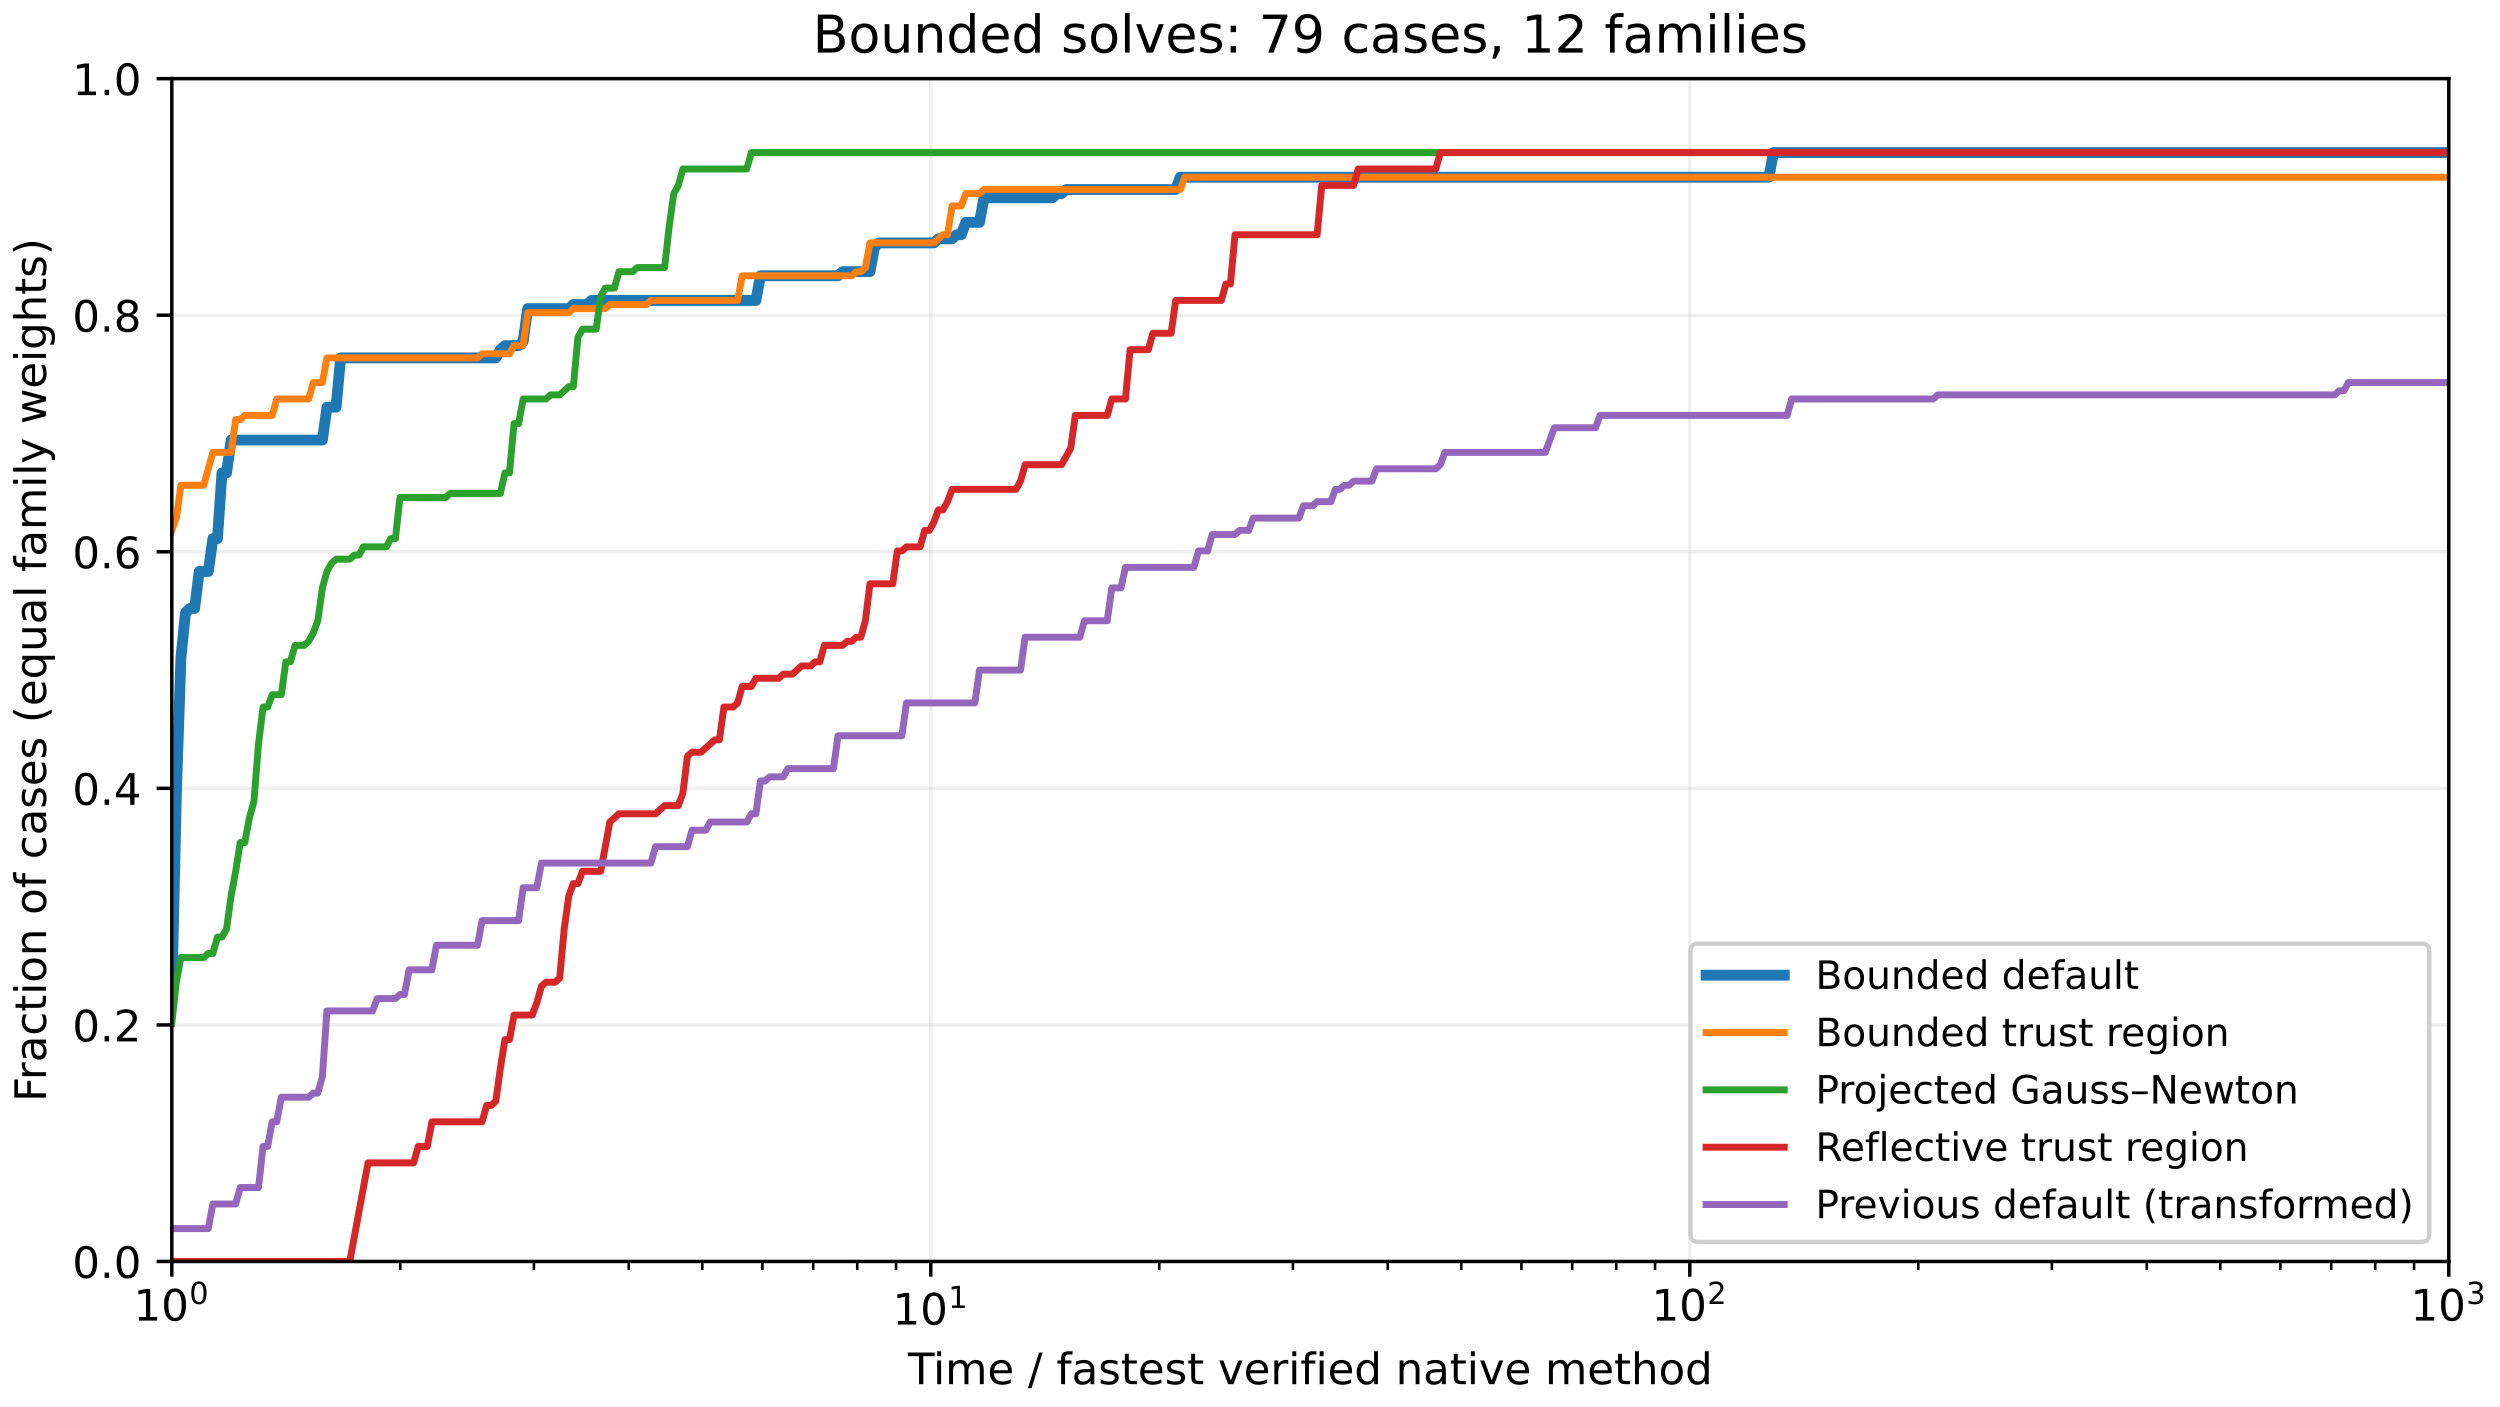
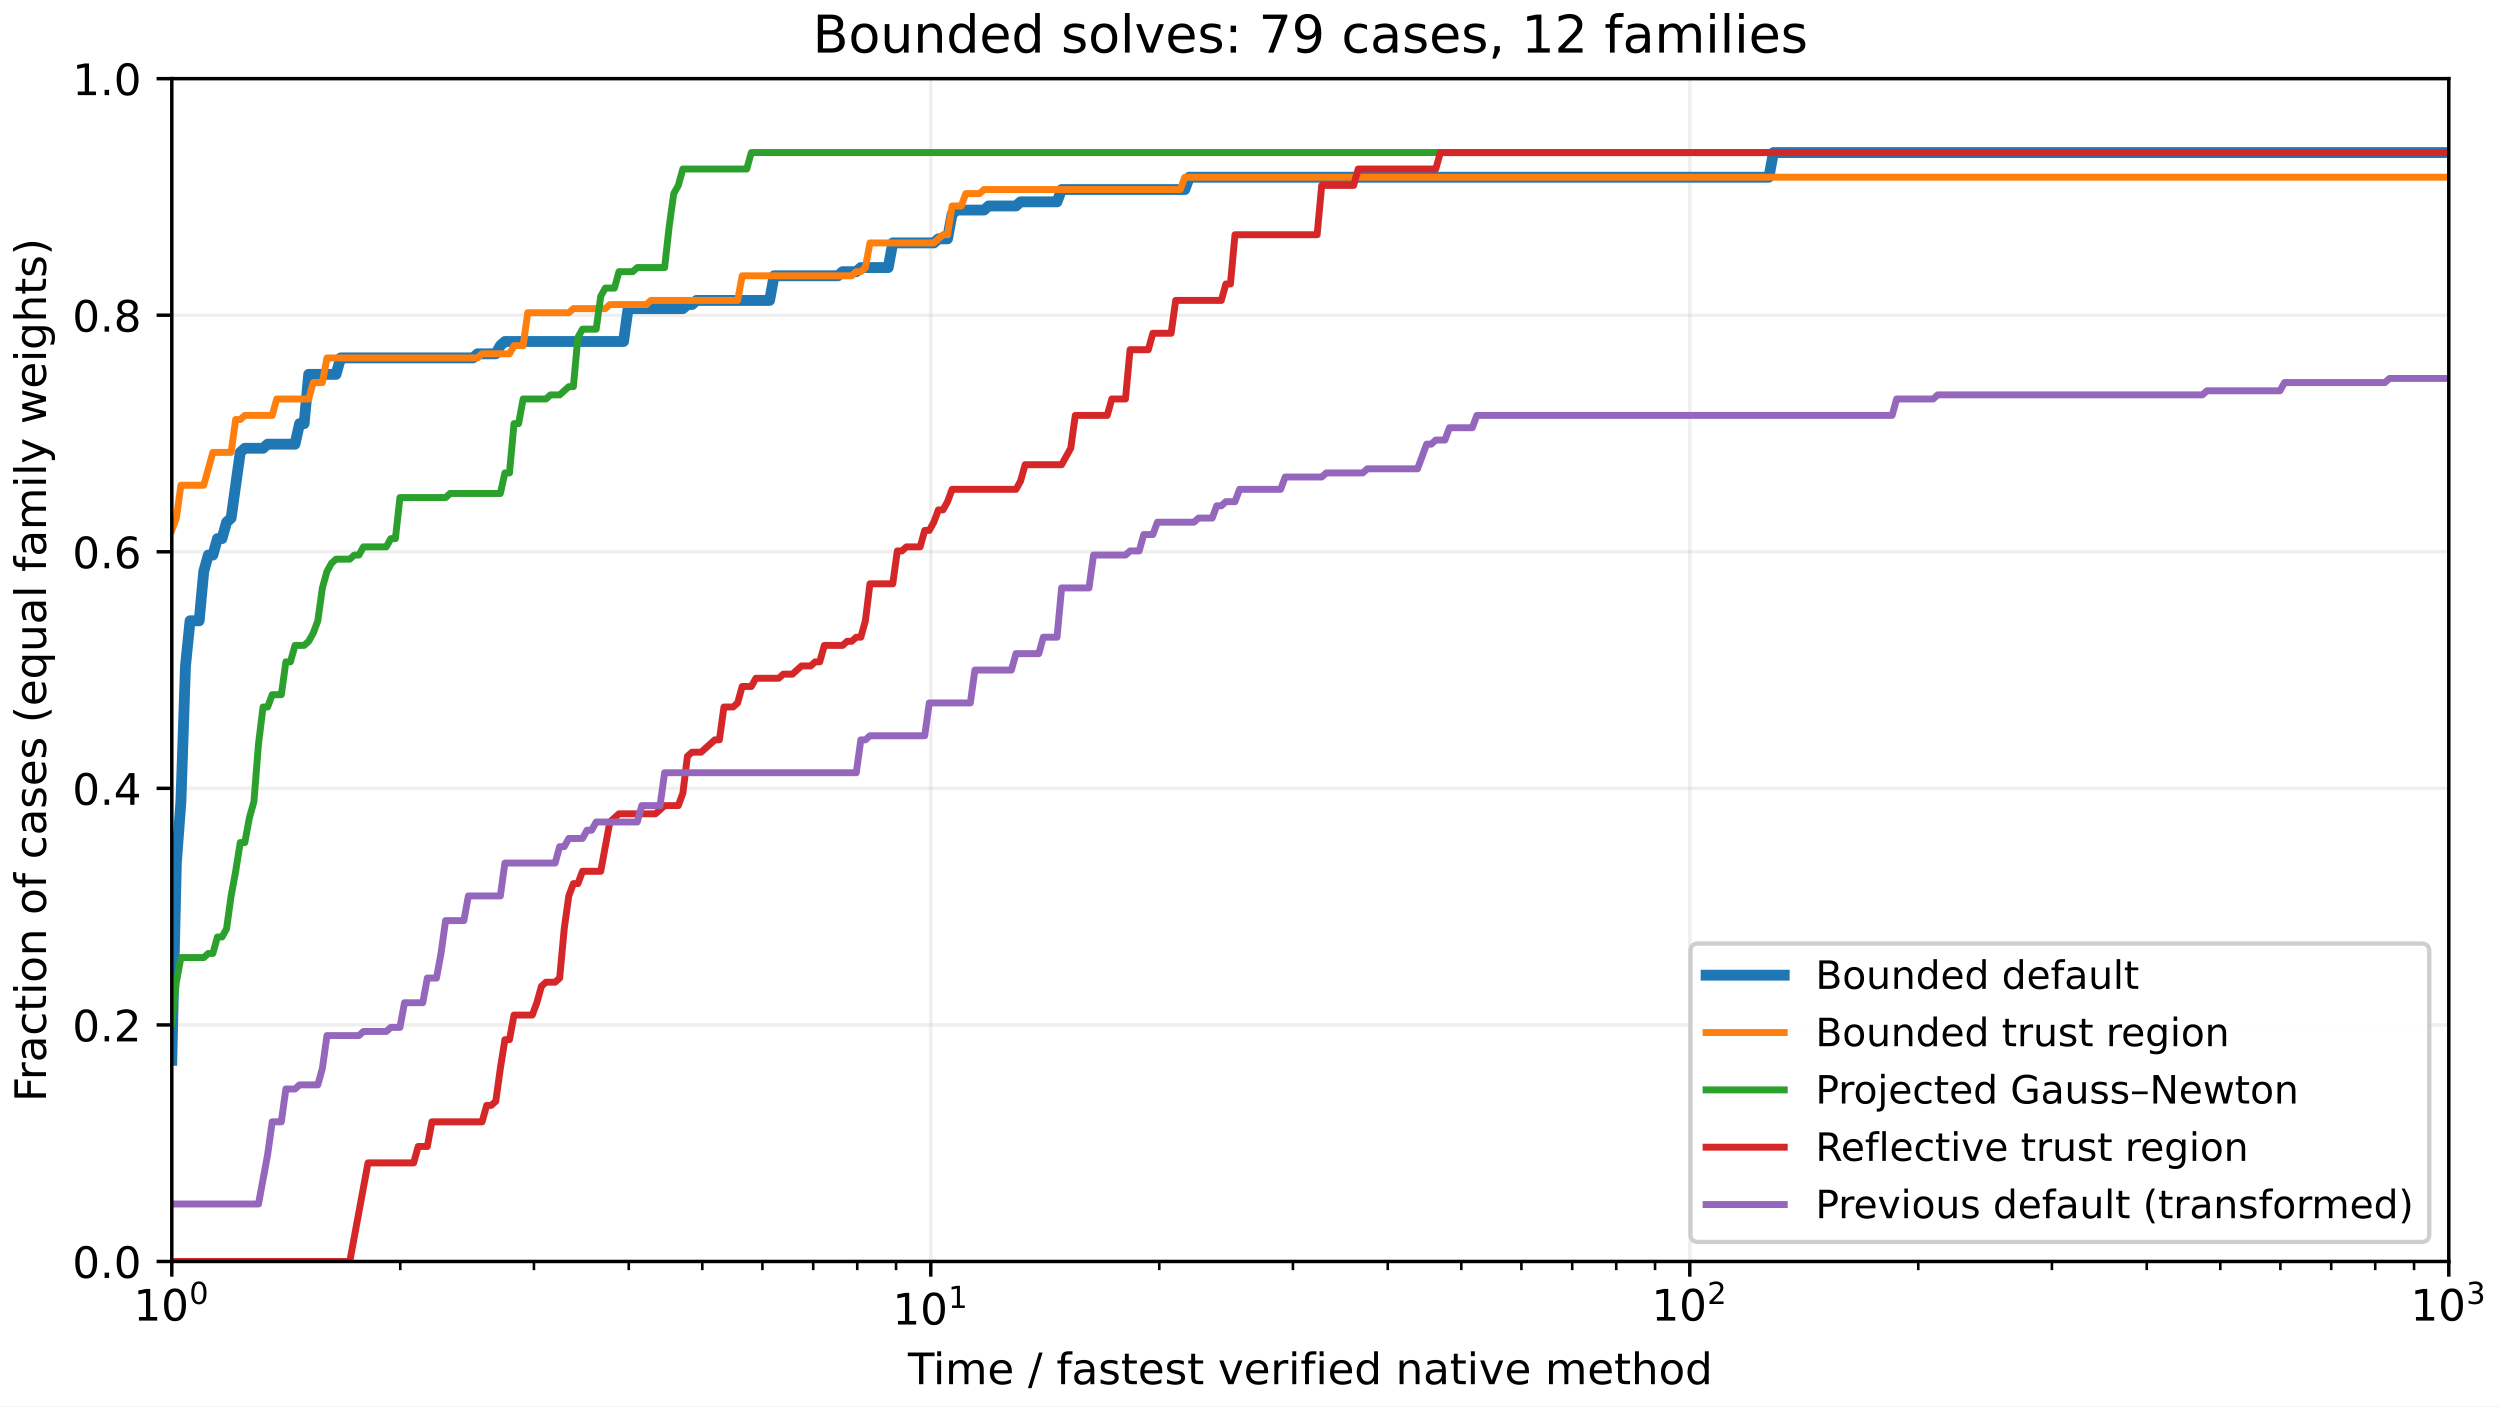
<svg xmlns="http://www.w3.org/2000/svg" xmlns:xlink="http://www.w3.org/1999/xlink" width="576pt" height="324pt" viewBox="0 0 576 324" version="1.1">
  <defs>
    <style type="text/css">*{stroke-linejoin: round; stroke-linecap: butt}</style>
  </defs>
  <g id="figure_1">
    <g id="patch_1">
      <path d="M 0 324 L 576 324 L 576 0 L 0 0 z " style="fill: #ffffff" />
    </g>
    <g id="axes_1">
      <g id="patch_2">
        <path d="M 39.581 290.644 L 564.2 290.644 L 564.2 18.118 L 39.581 18.118 z " style="fill: #ffffff" />
      </g>
      <g id="matplotlib.axis_1">
        <g id="xtick_1">
          <g id="line2d_1">
            <path d="M 39.581 290.644 L 39.581 18.118 " clip-path="url(#pd89ef7a407)" style="fill: none; stroke: #b0b0b0; stroke-opacity: 0.2; stroke-width: 0.8; stroke-linecap: square" />
          </g>
          <g id="line2d_2">
            <defs>
              <path id="m2f83176146" d="M 0 0 L 0 3.5 " style="stroke: #000000; stroke-width: 0.8" />
            </defs>
            <g>
              <use xlink:href="#m2f83176146" x="39.581" y="290.644" style="stroke: #000000; stroke-width: 0.8" />
            </g>
          </g>
          <g id="text_1">
            <g transform="translate(30.78149 305.2419)">
              <text>
                <tspan x="0" y="-0.977" style="font-size: 10px; font-family: 'DejaVu Sans'">1</tspan>
                <tspan x="6.362" y="-0.977" style="font-size: 10px; font-family: 'DejaVu Sans'">0</tspan>
                <tspan x="12.82" y="-4.805" style="font-size: 7px; font-family: 'DejaVu Sans'">0</tspan>
              </text>
            </g>
          </g>
        </g>
        <g id="xtick_2">
          <g id="line2d_3">
            <path d="M 214.454 290.644 L 214.454 18.118 " clip-path="url(#pd89ef7a407)" style="fill: none; stroke: #b0b0b0; stroke-opacity: 0.2; stroke-width: 0.8; stroke-linecap: square" />
          </g>
          <g id="line2d_4">
            <g>
              <use xlink:href="#m2f83176146" x="214.454" y="290.644" style="stroke: #000000; stroke-width: 0.8" />
            </g>
          </g>
          <g id="text_2">
            <g transform="translate(205.6542 305.2419)">
              <text>
                <tspan x="0" y="-0.064" style="font-size: 10px; font-family: 'DejaVu Sans'">1</tspan>
                <tspan x="6.362" y="-0.064" style="font-size: 10px; font-family: 'DejaVu Sans'">0</tspan>
                <tspan x="12.82" y="-3.892" style="font-size: 7px; font-family: 'DejaVu Sans'">1</tspan>
              </text>
            </g>
          </g>
        </g>
        <g id="xtick_3">
          <g id="line2d_5">
            <path d="M 389.327 290.644 L 389.327 18.118 " clip-path="url(#pd89ef7a407)" style="fill: none; stroke: #b0b0b0; stroke-opacity: 0.2; stroke-width: 0.8; stroke-linecap: square" />
          </g>
          <g id="line2d_6">
            <g>
              <use xlink:href="#m2f83176146" x="389.327" y="290.644" style="stroke: #000000; stroke-width: 0.8" />
            </g>
          </g>
          <g id="text_3">
            <g transform="translate(380.527 305.2419)">
              <text>
                <tspan x="0" y="-0.977" style="font-size: 10px; font-family: 'DejaVu Sans'">1</tspan>
                <tspan x="6.362" y="-0.977" style="font-size: 10px; font-family: 'DejaVu Sans'">0</tspan>
                <tspan x="12.82" y="-4.805" style="font-size: 7px; font-family: 'DejaVu Sans'">2</tspan>
              </text>
            </g>
          </g>
        </g>
        <g id="xtick_4">
          <g id="line2d_7">
            <path d="M 564.2 290.644 L 564.2 18.118 " clip-path="url(#pd89ef7a407)" style="fill: none; stroke: #b0b0b0; stroke-opacity: 0.2; stroke-width: 0.8; stroke-linecap: square" />
          </g>
          <g id="line2d_8">
            <g>
              <use xlink:href="#m2f83176146" x="564.2" y="290.644" style="stroke: #000000; stroke-width: 0.8" />
            </g>
          </g>
          <g id="text_4">
            <g transform="translate(555.3998 305.2419)">
              <text>
                <tspan x="0" y="-0.977" style="font-size: 10px; font-family: 'DejaVu Sans'">1</tspan>
                <tspan x="6.362" y="-0.977" style="font-size: 10px; font-family: 'DejaVu Sans'">0</tspan>
                <tspan x="12.82" y="-4.805" style="font-size: 7px; font-family: 'DejaVu Sans'">3</tspan>
              </text>
            </g>
          </g>
        </g>
        <g id="xtick_5">
          <g id="line2d_9">
            <defs>
              <path id="ma5350224ff" d="M 0 0 L 0 2 " style="stroke: #000000; stroke-width: 0.6" />
            </defs>
            <g>
              <use xlink:href="#ma5350224ff" x="92.223" y="290.644" style="stroke: #000000; stroke-width: 0.6" />
            </g>
          </g>
        </g>
        <g id="xtick_6">
          <g id="line2d_10">
            <g>
              <use xlink:href="#ma5350224ff" x="123.017" y="290.644" style="stroke: #000000; stroke-width: 0.6" />
            </g>
          </g>
        </g>
        <g id="xtick_7">
          <g id="line2d_11">
            <g>
              <use xlink:href="#ma5350224ff" x="144.865" y="290.644" style="stroke: #000000; stroke-width: 0.6" />
            </g>
          </g>
        </g>
        <g id="xtick_8">
          <g id="line2d_12">
            <g>
              <use xlink:href="#ma5350224ff" x="161.812" y="290.644" style="stroke: #000000; stroke-width: 0.6" />
            </g>
          </g>
        </g>
        <g id="xtick_9">
          <g id="line2d_13">
            <g>
              <use xlink:href="#ma5350224ff" x="175.659" y="290.644" style="stroke: #000000; stroke-width: 0.6" />
            </g>
          </g>
        </g>
        <g id="xtick_10">
          <g id="line2d_14">
            <g>
              <use xlink:href="#ma5350224ff" x="187.366" y="290.644" style="stroke: #000000; stroke-width: 0.6" />
            </g>
          </g>
        </g>
        <g id="xtick_11">
          <g id="line2d_15">
            <g>
              <use xlink:href="#ma5350224ff" x="197.507" y="290.644" style="stroke: #000000; stroke-width: 0.6" />
            </g>
          </g>
        </g>
        <g id="xtick_12">
          <g id="line2d_16">
            <g>
              <use xlink:href="#ma5350224ff" x="206.453" y="290.644" style="stroke: #000000; stroke-width: 0.6" />
            </g>
          </g>
        </g>
        <g id="xtick_13">
          <g id="line2d_17">
            <g>
              <use xlink:href="#ma5350224ff" x="267.096" y="290.644" style="stroke: #000000; stroke-width: 0.6" />
            </g>
          </g>
        </g>
        <g id="xtick_14">
          <g id="line2d_18">
            <g>
              <use xlink:href="#ma5350224ff" x="297.89" y="290.644" style="stroke: #000000; stroke-width: 0.6" />
            </g>
          </g>
        </g>
        <g id="xtick_15">
          <g id="line2d_19">
            <g>
              <use xlink:href="#ma5350224ff" x="319.738" y="290.644" style="stroke: #000000; stroke-width: 0.6" />
            </g>
          </g>
        </g>
        <g id="xtick_16">
          <g id="line2d_20">
            <g>
              <use xlink:href="#ma5350224ff" x="336.685" y="290.644" style="stroke: #000000; stroke-width: 0.6" />
            </g>
          </g>
        </g>
        <g id="xtick_17">
          <g id="line2d_21">
            <g>
              <use xlink:href="#ma5350224ff" x="350.532" y="290.644" style="stroke: #000000; stroke-width: 0.6" />
            </g>
          </g>
        </g>
        <g id="xtick_18">
          <g id="line2d_22">
            <g>
              <use xlink:href="#ma5350224ff" x="362.239" y="290.644" style="stroke: #000000; stroke-width: 0.6" />
            </g>
          </g>
        </g>
        <g id="xtick_19">
          <g id="line2d_23">
            <g>
              <use xlink:href="#ma5350224ff" x="372.38" y="290.644" style="stroke: #000000; stroke-width: 0.6" />
            </g>
          </g>
        </g>
        <g id="xtick_20">
          <g id="line2d_24">
            <g>
              <use xlink:href="#ma5350224ff" x="381.325" y="290.644" style="stroke: #000000; stroke-width: 0.6" />
            </g>
          </g>
        </g>
        <g id="xtick_21">
          <g id="line2d_25">
            <g>
              <use xlink:href="#ma5350224ff" x="441.969" y="290.644" style="stroke: #000000; stroke-width: 0.6" />
            </g>
          </g>
        </g>
        <g id="xtick_22">
          <g id="line2d_26">
            <g>
              <use xlink:href="#ma5350224ff" x="472.763" y="290.644" style="stroke: #000000; stroke-width: 0.6" />
            </g>
          </g>
        </g>
        <g id="xtick_23">
          <g id="line2d_27">
            <g>
              <use xlink:href="#ma5350224ff" x="494.611" y="290.644" style="stroke: #000000; stroke-width: 0.6" />
            </g>
          </g>
        </g>
        <g id="xtick_24">
          <g id="line2d_28">
            <g>
              <use xlink:href="#ma5350224ff" x="511.558" y="290.644" style="stroke: #000000; stroke-width: 0.6" />
            </g>
          </g>
        </g>
        <g id="xtick_25">
          <g id="line2d_29">
            <g>
              <use xlink:href="#ma5350224ff" x="525.404" y="290.644" style="stroke: #000000; stroke-width: 0.6" />
            </g>
          </g>
        </g>
        <g id="xtick_26">
          <g id="line2d_30">
            <g>
              <use xlink:href="#ma5350224ff" x="537.112" y="290.644" style="stroke: #000000; stroke-width: 0.6" />
            </g>
          </g>
        </g>
        <g id="xtick_27">
          <g id="line2d_31">
            <g>
              <use xlink:href="#ma5350224ff" x="547.253" y="290.644" style="stroke: #000000; stroke-width: 0.6" />
            </g>
          </g>
        </g>
        <g id="xtick_28">
          <g id="line2d_32">
            <g>
              <use xlink:href="#ma5350224ff" x="556.198" y="290.644" style="stroke: #000000; stroke-width: 0.6" />
            </g>
          </g>
        </g>
        <g id="text_5">
          <text style="font-size: 10px; font-family: 'DejaVu Sans', 'Bitstream Vera Sans', 'Computer Modern Sans Serif', 'Lucida Grande', 'Verdana', 'Geneva', 'Lucid', 'Arial', 'Helvetica', 'Avant Garde', sans-serif; text-anchor: middle" x="301.891" y="318.92" transform="rotate(-0 301.8906 318.9201)">Time / fastest verified native method</text>
        </g>
      </g>
      <g id="matplotlib.axis_2">
        <g id="ytick_1">
          <g id="line2d_33">
            <path d="M 39.581 290.644 L 564.2 290.644 " clip-path="url(#pd89ef7a407)" style="fill: none; stroke: #b0b0b0; stroke-opacity: 0.2; stroke-width: 0.8; stroke-linecap: square" />
          </g>
          <g id="line2d_34">
            <defs>
              <path id="mba14fb5ac8" d="M 0 0 L -3.5 0 " style="stroke: #000000; stroke-width: 0.8" />
            </defs>
            <g>
              <use xlink:href="#mba14fb5ac8" x="39.581" y="290.644" style="stroke: #000000; stroke-width: 0.8" />
            </g>
          </g>
          <g id="text_6">
            <text style="font-size: 10px; font-family: 'DejaVu Sans', 'Bitstream Vera Sans', 'Computer Modern Sans Serif', 'Lucida Grande', 'Verdana', 'Geneva', 'Lucid', 'Arial', 'Helvetica', 'Avant Garde', sans-serif; text-anchor: end" x="32.581" y="294.443" transform="rotate(-0 32.58149 294.4427)">0.0</text>
          </g>
        </g>
        <g id="ytick_2">
          <g id="line2d_35">
            <path d="M 39.581 236.138 L 564.2 236.138 " clip-path="url(#pd89ef7a407)" style="fill: none; stroke: #b0b0b0; stroke-opacity: 0.2; stroke-width: 0.8; stroke-linecap: square" />
          </g>
          <g id="line2d_36">
            <g>
              <use xlink:href="#mba14fb5ac8" x="39.581" y="236.138" style="stroke: #000000; stroke-width: 0.8" />
            </g>
          </g>
          <g id="text_7">
            <text style="font-size: 10px; font-family: 'DejaVu Sans', 'Bitstream Vera Sans', 'Computer Modern Sans Serif', 'Lucida Grande', 'Verdana', 'Geneva', 'Lucid', 'Arial', 'Helvetica', 'Avant Garde', sans-serif; text-anchor: end" x="32.581" y="239.938" transform="rotate(-0 32.58149 239.9377)">0.2</text>
          </g>
        </g>
        <g id="ytick_3">
          <g id="line2d_37">
            <path d="M 39.581 181.633 L 564.2 181.633 " clip-path="url(#pd89ef7a407)" style="fill: none; stroke: #b0b0b0; stroke-opacity: 0.2; stroke-width: 0.8; stroke-linecap: square" />
          </g>
          <g id="line2d_38">
            <g>
              <use xlink:href="#mba14fb5ac8" x="39.581" y="181.633" style="stroke: #000000; stroke-width: 0.8" />
            </g>
          </g>
          <g id="text_8">
            <text style="font-size: 10px; font-family: 'DejaVu Sans', 'Bitstream Vera Sans', 'Computer Modern Sans Serif', 'Lucida Grande', 'Verdana', 'Geneva', 'Lucid', 'Arial', 'Helvetica', 'Avant Garde', sans-serif; text-anchor: end" x="32.581" y="185.433" transform="rotate(-0 32.58149 185.4327)">0.4</text>
          </g>
        </g>
        <g id="ytick_4">
          <g id="line2d_39">
            <path d="M 39.581 127.128 L 564.2 127.128 " clip-path="url(#pd89ef7a407)" style="fill: none; stroke: #b0b0b0; stroke-opacity: 0.2; stroke-width: 0.8; stroke-linecap: square" />
          </g>
          <g id="line2d_40">
            <g>
              <use xlink:href="#mba14fb5ac8" x="39.581" y="127.128" style="stroke: #000000; stroke-width: 0.8" />
            </g>
          </g>
          <g id="text_9">
            <text style="font-size: 10px; font-family: 'DejaVu Sans', 'Bitstream Vera Sans', 'Computer Modern Sans Serif', 'Lucida Grande', 'Verdana', 'Geneva', 'Lucid', 'Arial', 'Helvetica', 'Avant Garde', sans-serif; text-anchor: end" x="32.581" y="130.928" transform="rotate(-0 32.58149 130.9276)">0.6</text>
          </g>
        </g>
        <g id="ytick_5">
          <g id="line2d_41">
            <path d="M 39.581 72.623 L 564.2 72.623 " clip-path="url(#pd89ef7a407)" style="fill: none; stroke: #b0b0b0; stroke-opacity: 0.2; stroke-width: 0.8; stroke-linecap: square" />
          </g>
          <g id="line2d_42">
            <g>
              <use xlink:href="#mba14fb5ac8" x="39.581" y="72.623" style="stroke: #000000; stroke-width: 0.8" />
            </g>
          </g>
          <g id="text_10">
            <text style="font-size: 10px; font-family: 'DejaVu Sans', 'Bitstream Vera Sans', 'Computer Modern Sans Serif', 'Lucida Grande', 'Verdana', 'Geneva', 'Lucid', 'Arial', 'Helvetica', 'Avant Garde', sans-serif; text-anchor: end" x="32.581" y="76.423" transform="rotate(-0 32.58149 76.42261)">0.8</text>
          </g>
        </g>
        <g id="ytick_6">
          <g id="line2d_43">
            <path d="M 39.581 18.118 L 564.2 18.118 " clip-path="url(#pd89ef7a407)" style="fill: none; stroke: #b0b0b0; stroke-opacity: 0.2; stroke-width: 0.8; stroke-linecap: square" />
          </g>
          <g id="line2d_44">
            <g>
              <use xlink:href="#mba14fb5ac8" x="39.581" y="18.118" style="stroke: #000000; stroke-width: 0.8" />
            </g>
          </g>
          <g id="text_11">
            <text style="font-size: 10px; font-family: 'DejaVu Sans', 'Bitstream Vera Sans', 'Computer Modern Sans Serif', 'Lucida Grande', 'Verdana', 'Geneva', 'Lucid', 'Arial', 'Helvetica', 'Avant Garde', sans-serif; text-anchor: end" x="32.581" y="21.918" transform="rotate(-0 32.58149 21.91758)">1.0</text>
          </g>
        </g>
        <g id="text_12">
          <text style="font-size: 10px; font-family: 'DejaVu Sans', 'Bitstream Vera Sans', 'Computer Modern Sans Serif', 'Lucida Grande', 'Verdana', 'Geneva', 'Lucid', 'Arial', 'Helvetica', 'Avant Garde', sans-serif; text-anchor: middle" x="10.599" y="154.381" transform="rotate(-90 10.59868 154.3809)">Fraction of cases (equal family weights)</text>
        </g>
      </g>
      <g id="line2d_45">
-         <path d="M 39.581 230.082 L 40.633 182.769 L 41.684 151.542 L 42.736 141.133 L 43.787 140.187 L 44.838 140.187 L 45.89 131.671 L 47.992 131.671 L 49.044 124.1 L 50.095 124.1 L 51.146 108.96 L 52.198 108.96 L 53.249 101.39 L 74.276 101.39 L 75.327 93.82 L 77.43 93.82 L 78.481 82.465 L 114.227 82.465 L 115.278 80.572 L 116.329 79.626 L 119.483 79.626 L 120.535 78.68 L 121.586 71.109 L 131.048 71.109 L 132.099 70.163 L 135.253 70.163 L 136.305 69.217 L 174.153 69.217 L 175.204 63.539 L 193.077 63.539 L 194.128 62.593 L 200.436 62.593 L 201.488 56.915 L 202.539 55.969 L 215.155 55.969 L 216.206 55.023 L 219.36 55.023 L 220.412 54.077 L 221.463 54.077 L 222.515 51.238 L 225.669 51.238 L 226.72 45.56 L 242.49 45.56 L 243.541 44.614 L 244.593 44.614 L 245.644 43.668 L 270.876 43.668 L 271.927 40.829 L 407.55 40.829 L 408.602 35.151 L 564.2 35.151 L 564.2 35.151 " clip-path="url(#pd89ef7a407)" style="fill: none; stroke: #1f77b4; stroke-width: 2.5; stroke-linecap: square" />
+         <path d="M 39.581 244.276 L 40.633 198.856 L 41.684 184.662 L 42.736 153.435 L 43.787 143.026 L 45.89 143.026 L 46.941 131.671 L 47.992 127.885 L 49.044 127.885 L 50.095 124.1 L 51.146 124.1 L 52.198 120.315 L 53.249 119.369 L 55.352 104.229 L 56.403 103.282 L 60.608 103.282 L 61.66 102.336 L 67.968 102.336 L 69.019 97.605 L 70.07 97.605 L 71.122 86.25 L 77.43 86.25 L 78.481 82.465 L 108.97 82.465 L 110.021 81.518 L 114.227 81.518 L 115.278 79.626 L 116.329 78.68 L 143.664 78.68 L 144.715 71.109 L 157.331 71.109 L 158.383 70.163 L 159.434 70.163 L 160.486 69.217 L 177.307 69.217 L 178.358 63.539 L 193.077 63.539 L 194.128 62.593 L 197.282 62.593 L 198.334 61.647 L 204.642 61.647 L 205.693 55.969 L 215.155 55.969 L 216.206 55.023 L 218.309 55.023 L 219.36 49.345 L 220.412 48.399 L 226.72 48.399 L 227.771 47.453 L 234.079 47.453 L 235.131 46.506 L 243.541 46.506 L 244.593 43.668 L 272.979 43.668 L 274.03 40.829 L 407.55 40.829 L 408.602 35.151 L 564.2 35.151 L 564.2 35.151 " clip-path="url(#pd89ef7a407)" style="fill: none; stroke: #1f77b4; stroke-width: 2.5; stroke-linecap: square" />
      </g>
      <g id="line2d_46">
        <path d="M 39.581 122.208 L 40.633 119.369 L 41.684 111.799 L 46.941 111.799 L 49.044 104.229 L 53.249 104.229 L 54.3 96.659 L 55.352 96.659 L 56.403 95.712 L 62.711 95.712 L 63.762 91.927 L 71.122 91.927 L 72.173 88.142 L 74.276 88.142 L 75.327 82.465 L 110.021 82.465 L 111.073 81.518 L 117.381 81.518 L 118.432 79.626 L 120.535 79.626 L 121.586 72.056 L 131.048 72.056 L 132.099 71.109 L 139.459 71.109 L 140.51 70.163 L 148.921 70.163 L 149.972 69.217 L 169.948 69.217 L 170.999 63.539 L 196.231 63.539 L 197.282 62.593 L 198.334 62.593 L 199.385 61.647 L 200.436 55.969 L 215.155 55.969 L 217.258 54.077 L 218.309 54.077 L 219.36 47.453 L 221.463 47.453 L 222.515 44.614 L 225.669 44.614 L 226.72 43.668 L 271.927 43.668 L 272.979 40.829 L 564.2 40.829 L 564.2 40.829 " clip-path="url(#pd89ef7a407)" style="fill: none; stroke: #ff7f0e; stroke-width: 1.6; stroke-linecap: square" />
      </g>
      <g id="line2d_47">
        <path d="M 39.581 235.76 L 40.633 226.297 L 41.684 220.62 L 46.941 220.62 L 47.992 219.673 L 49.044 219.673 L 50.095 215.888 L 51.146 215.888 L 52.198 213.996 L 53.249 206.426 L 54.3 200.748 L 55.352 194.124 L 56.403 194.124 L 57.454 188.447 L 58.506 184.662 L 59.557 171.414 L 60.608 162.897 L 61.66 162.897 L 62.711 160.059 L 64.814 160.059 L 65.865 152.488 L 66.916 152.488 L 67.968 148.703 L 70.07 148.703 L 71.122 147.757 L 72.173 145.865 L 73.224 143.026 L 74.276 135.456 L 75.327 131.671 L 76.378 129.778 L 77.43 128.832 L 80.584 128.832 L 81.635 127.885 L 82.686 127.885 L 83.738 125.993 L 88.994 125.993 L 90.046 124.1 L 91.097 124.1 L 92.148 114.638 L 102.662 114.638 L 103.713 113.691 L 115.278 113.691 L 116.329 108.96 L 117.381 108.96 L 118.432 97.605 L 119.483 97.605 L 120.535 91.927 L 125.791 91.927 L 126.843 90.981 L 128.945 90.981 L 131.048 89.088 L 132.099 89.088 L 133.151 77.733 L 134.202 75.841 L 137.356 75.841 L 138.407 68.271 L 139.459 66.378 L 141.561 66.378 L 142.613 62.593 L 145.767 62.593 L 146.818 61.647 L 153.126 61.647 L 154.177 52.184 L 155.229 44.614 L 156.28 42.721 L 157.331 38.936 L 172.05 38.936 L 173.102 35.151 L 564.2 35.151 L 564.2 35.151 " clip-path="url(#pd89ef7a407)" style="fill: none; stroke: #2ca02c; stroke-width: 1.6; stroke-linecap: square" />
      </g>
      <g id="line2d_48">
        <path d="M 39.581 290.644 L 80.584 290.644 L 84.789 267.933 L 95.302 267.933 L 96.354 264.148 L 98.456 264.148 L 99.508 258.47 L 111.073 258.47 L 112.124 254.685 L 113.175 254.685 L 114.227 253.739 L 115.278 246.169 L 116.329 239.545 L 117.381 239.545 L 118.432 233.867 L 122.637 233.867 L 123.689 231.029 L 124.74 227.244 L 125.791 226.297 L 127.894 226.297 L 128.945 225.351 L 129.997 213.996 L 131.048 206.426 L 132.099 203.587 L 133.151 203.587 L 134.202 200.748 L 138.407 200.748 L 140.51 189.393 L 142.613 187.5 L 151.023 187.5 L 153.126 185.608 L 156.28 185.608 L 157.331 182.769 L 158.383 174.253 L 159.434 173.306 L 161.537 173.306 L 164.691 170.467 L 165.742 170.467 L 166.794 162.897 L 168.896 162.897 L 169.948 161.951 L 170.999 158.166 L 173.102 158.166 L 174.153 156.273 L 179.41 156.273 L 180.461 155.327 L 182.564 155.327 L 184.666 153.435 L 186.769 153.435 L 187.82 152.488 L 188.872 152.488 L 189.923 148.703 L 194.128 148.703 L 195.18 147.757 L 196.231 147.757 L 197.282 146.811 L 198.334 146.811 L 199.385 143.026 L 200.436 134.509 L 205.693 134.509 L 206.744 126.939 L 207.796 126.939 L 208.847 125.993 L 212.001 125.993 L 213.052 122.208 L 214.104 122.208 L 215.155 120.315 L 216.206 117.476 L 217.258 117.476 L 218.309 115.584 L 219.36 112.745 L 234.079 112.745 L 235.131 110.853 L 236.182 107.068 L 244.593 107.068 L 246.695 103.282 L 247.747 95.712 L 255.106 95.712 L 256.157 91.927 L 259.311 91.927 L 260.363 80.572 L 264.568 80.572 L 265.619 76.787 L 269.825 76.787 L 270.876 69.217 L 281.39 69.217 L 282.441 65.432 L 283.492 65.432 L 284.544 54.077 L 303.468 54.077 L 304.519 42.721 L 311.878 42.721 L 312.93 38.936 L 330.802 38.936 L 331.854 35.151 L 564.2 35.151 L 564.2 35.151 " clip-path="url(#pd89ef7a407)" style="fill: none; stroke: #d62728; stroke-width: 1.6; stroke-linecap: square" />
      </g>
      <g id="line2d_49">
-         <path d="M 39.581 283.073 L 47.992 283.073 L 49.044 277.396 L 54.3 277.396 L 55.352 273.611 L 59.557 273.611 L 60.608 264.148 L 61.66 264.148 L 62.711 258.47 L 63.762 258.47 L 64.814 252.793 L 71.122 252.793 L 72.173 251.847 L 73.224 251.847 L 74.276 248.061 L 75.327 232.921 L 85.84 232.921 L 86.892 230.082 L 91.097 230.082 L 92.148 229.136 L 93.2 229.136 L 94.251 223.458 L 99.508 223.458 L 100.559 217.781 L 110.021 217.781 L 111.073 212.103 L 119.483 212.103 L 120.535 204.533 L 123.689 204.533 L 124.74 198.856 L 149.972 198.856 L 151.023 195.07 L 158.383 195.07 L 159.434 191.285 L 162.588 191.285 L 163.64 189.393 L 172.05 189.393 L 173.102 187.5 L 174.153 187.5 L 175.204 179.93 L 176.256 179.93 L 177.307 178.984 L 180.461 178.984 L 181.512 177.091 L 192.026 177.091 L 193.077 169.521 L 207.796 169.521 L 208.847 161.951 L 224.617 161.951 L 225.669 154.381 L 235.131 154.381 L 236.182 146.811 L 248.798 146.811 L 249.849 143.026 L 255.106 143.026 L 256.157 135.456 L 258.26 135.456 L 259.311 130.724 L 275.081 130.724 L 276.133 126.939 L 278.235 126.939 L 279.287 123.154 L 284.544 123.154 L 285.595 122.208 L 287.698 122.208 L 288.749 119.369 L 299.262 119.369 L 300.314 116.53 L 302.416 116.53 L 303.468 115.584 L 306.622 115.584 L 307.673 112.745 L 308.724 112.745 L 309.776 111.799 L 310.827 111.799 L 311.878 110.853 L 316.084 110.853 L 317.135 108.014 L 330.802 108.014 L 331.854 107.068 L 332.905 104.229 L 356.035 104.229 L 358.137 98.551 L 367.599 98.551 L 368.651 95.712 L 411.756 95.712 L 412.807 91.927 L 445.398 91.927 L 446.45 90.981 L 537.916 90.981 L 538.968 90.035 L 540.019 90.035 L 541.07 88.142 L 564.2 88.142 L 564.2 88.142 " clip-path="url(#pd89ef7a407)" style="fill: none; stroke: #9467bd; stroke-width: 1.6; stroke-linecap: square" />
+         <path d="M 39.581 277.396 L 59.557 277.396 L 61.66 266.041 L 62.711 258.47 L 64.814 258.47 L 65.865 250.9 L 67.968 250.9 L 69.019 249.954 L 73.224 249.954 L 74.276 246.169 L 75.327 238.599 L 82.686 238.599 L 83.738 237.653 L 88.994 237.653 L 90.046 236.706 L 92.148 236.706 L 93.2 231.029 L 97.405 231.029 L 98.456 225.351 L 100.559 225.351 L 101.611 219.673 L 102.662 212.103 L 106.867 212.103 L 107.919 206.426 L 115.278 206.426 L 116.329 198.856 L 127.894 198.856 L 128.945 195.07 L 129.997 195.07 L 131.048 193.178 L 134.202 193.178 L 135.253 191.285 L 136.305 191.285 L 137.356 189.393 L 146.818 189.393 L 147.869 185.608 L 152.075 185.608 L 153.126 178.038 L 197.282 178.038 L 198.334 170.467 L 199.385 170.467 L 200.436 169.521 L 213.052 169.521 L 214.104 161.951 L 223.566 161.951 L 224.617 154.381 L 233.028 154.381 L 234.079 150.596 L 239.336 150.596 L 240.387 146.811 L 243.541 146.811 L 244.593 135.456 L 250.901 135.456 L 251.952 127.885 L 259.311 127.885 L 260.363 126.939 L 262.465 126.939 L 263.517 123.154 L 265.619 123.154 L 266.671 120.315 L 275.081 120.315 L 276.133 119.369 L 279.287 119.369 L 280.338 116.53 L 281.39 116.53 L 282.441 115.584 L 284.544 115.584 L 285.595 112.745 L 295.057 112.745 L 296.108 109.906 L 304.519 109.906 L 305.57 108.96 L 313.981 108.96 L 315.032 108.014 L 326.597 108.014 L 328.7 102.336 L 329.751 102.336 L 330.802 101.39 L 332.905 101.39 L 333.956 98.551 L 339.213 98.551 L 340.265 95.712 L 435.936 95.712 L 436.988 91.927 L 445.398 91.927 L 446.45 90.981 L 507.427 90.981 L 508.479 90.035 L 525.3 90.035 L 526.352 88.142 L 549.481 88.142 L 550.532 87.196 L 564.2 87.196 L 564.2 87.196 " clip-path="url(#pd89ef7a407)" style="fill: none; stroke: #9467bd; stroke-width: 1.6; stroke-linecap: square" />
      </g>
      <g id="patch_3">
        <path d="M 39.581 290.644 L 39.581 18.118 " style="fill: none; stroke: #000000; stroke-width: 0.8; stroke-linejoin: miter; stroke-linecap: square" />
      </g>
      <g id="patch_4">
        <path d="M 564.2 290.644 L 564.2 18.118 " style="fill: none; stroke: #000000; stroke-width: 0.8; stroke-linejoin: miter; stroke-linecap: square" />
      </g>
      <g id="patch_5">
        <path d="M 39.581 290.644 L 564.2 290.644 " style="fill: none; stroke: #000000; stroke-width: 0.8; stroke-linejoin: miter; stroke-linecap: square" />
      </g>
      <g id="patch_6">
        <path d="M 39.581 18.118 L 564.2 18.118 " style="fill: none; stroke: #000000; stroke-width: 0.8; stroke-linejoin: miter; stroke-linecap: square" />
      </g>
      <g id="text_13">
        <text style="font-size: 12px; font-family: 'DejaVu Sans', 'Bitstream Vera Sans', 'Computer Modern Sans Serif', 'Lucida Grande', 'Verdana', 'Geneva', 'Lucid', 'Arial', 'Helvetica', 'Avant Garde', sans-serif; text-anchor: middle" x="301.891" y="12.118" transform="rotate(-0 301.8906 12.11837)">Bounded solves: 79 cases, 12 families</text>
      </g>
      <g id="legend_1">
        <g id="patch_7">
          <path d="M 391.287 286.144 L 557.9 286.144 Q 559.7 286.144 559.7 284.344 L 559.7 219.192 Q 559.7 217.392 557.9 217.392 L 391.287 217.392 Q 389.487 217.392 389.487 219.192 L 389.487 284.344 Q 389.487 286.144 391.287 286.144 z " style="fill: #ffffff; opacity: 0.95; stroke: #cccccc; stroke-linejoin: miter" />
        </g>
        <g id="line2d_50">
          <path d="M 393.087 224.681 L 402.087 224.681 L 411.087 224.681 " style="fill: none; stroke: #1f77b4; stroke-width: 2.5; stroke-linecap: square" />
        </g>
        <g id="text_14">
          <text style="font-size: 9px; font-family: 'DejaVu Sans', 'Bitstream Vera Sans', 'Computer Modern Sans Serif', 'Lucida Grande', 'Verdana', 'Geneva', 'Lucid', 'Arial', 'Helvetica', 'Avant Garde', sans-serif; text-anchor: start" x="418.287" y="227.831" transform="rotate(-0 418.2873 227.8305)">Bounded default</text>
        </g>
        <g id="line2d_51">
          <path d="M 393.087 237.891 L 402.087 237.891 L 411.087 237.891 " style="fill: none; stroke: #ff7f0e; stroke-width: 1.6; stroke-linecap: square" />
        </g>
        <g id="text_15">
          <text style="font-size: 9px; font-family: 'DejaVu Sans', 'Bitstream Vera Sans', 'Computer Modern Sans Serif', 'Lucida Grande', 'Verdana', 'Geneva', 'Lucid', 'Arial', 'Helvetica', 'Avant Garde', sans-serif; text-anchor: start" x="418.287" y="241.041" transform="rotate(-0 418.2873 241.0409)">Bounded trust region</text>
        </g>
        <g id="line2d_52">
          <path d="M 393.087 251.101 L 402.087 251.101 L 411.087 251.101 " style="fill: none; stroke: #2ca02c; stroke-width: 1.6; stroke-linecap: square" />
        </g>
        <g id="text_16">
          <text style="font-size: 9px; font-family: 'DejaVu Sans', 'Bitstream Vera Sans', 'Computer Modern Sans Serif', 'Lucida Grande', 'Verdana', 'Geneva', 'Lucid', 'Arial', 'Helvetica', 'Avant Garde', sans-serif; text-anchor: start" x="418.287" y="254.251" transform="rotate(-0 418.2873 254.2512)">Projected Gauss–Newton</text>
        </g>
        <g id="line2d_53">
          <path d="M 393.087 264.311 L 402.087 264.311 L 411.087 264.311 " style="fill: none; stroke: #d62728; stroke-width: 1.6; stroke-linecap: square" />
        </g>
        <g id="text_17">
          <text style="font-size: 9px; font-family: 'DejaVu Sans', 'Bitstream Vera Sans', 'Computer Modern Sans Serif', 'Lucida Grande', 'Verdana', 'Geneva', 'Lucid', 'Arial', 'Helvetica', 'Avant Garde', sans-serif; text-anchor: start" x="418.287" y="267.461" transform="rotate(-0 418.2873 267.4615)">Reflective trust region</text>
        </g>
        <g id="line2d_54">
          <path d="M 393.087 277.522 L 402.087 277.522 L 411.087 277.522 " style="fill: none; stroke: #9467bd; stroke-width: 1.6; stroke-linecap: square" />
        </g>
        <g id="text_18">
          <text style="font-size: 9px; font-family: 'DejaVu Sans', 'Bitstream Vera Sans', 'Computer Modern Sans Serif', 'Lucida Grande', 'Verdana', 'Geneva', 'Lucid', 'Arial', 'Helvetica', 'Avant Garde', sans-serif; text-anchor: start" x="418.287" y="280.672" transform="rotate(-0 418.2873 280.6718)">Previous default (transformed)</text>
        </g>
      </g>
    </g>
  </g>
  <defs>
    <clipPath id="pd89ef7a407">
      <rect x="39.581" y="18.118" width="524.618" height="272.525" />
    </clipPath>
  </defs>
</svg>
